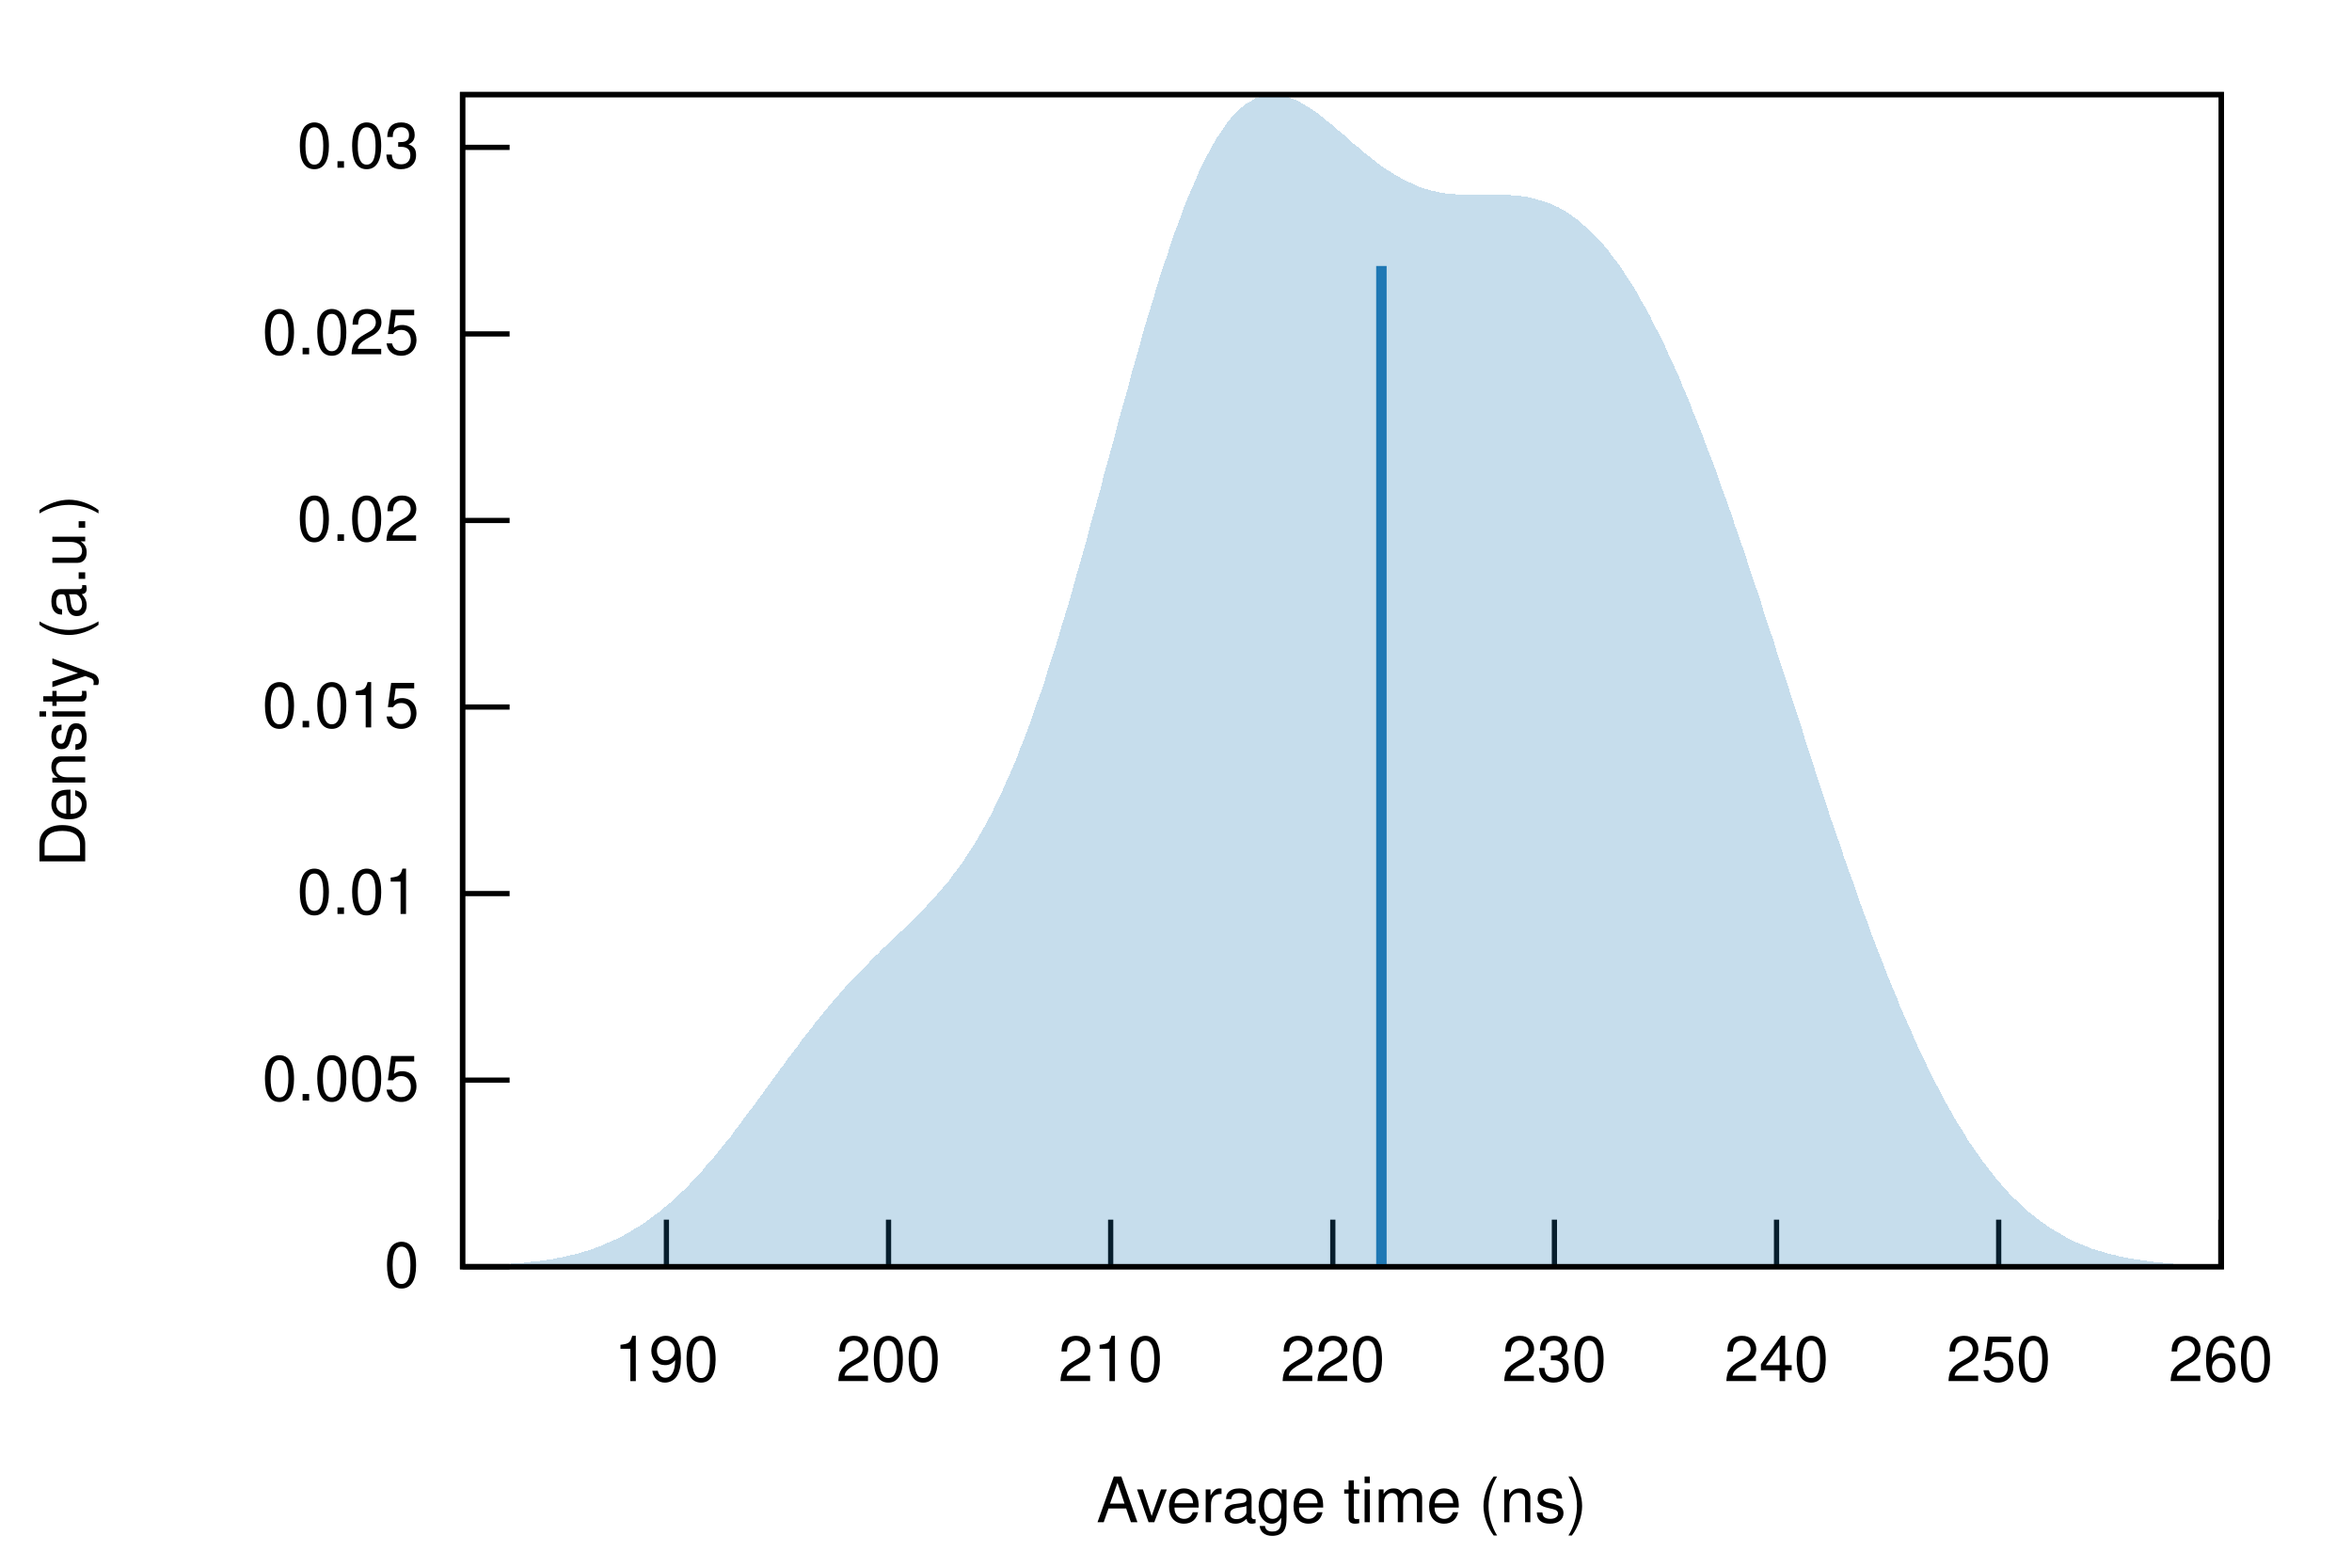
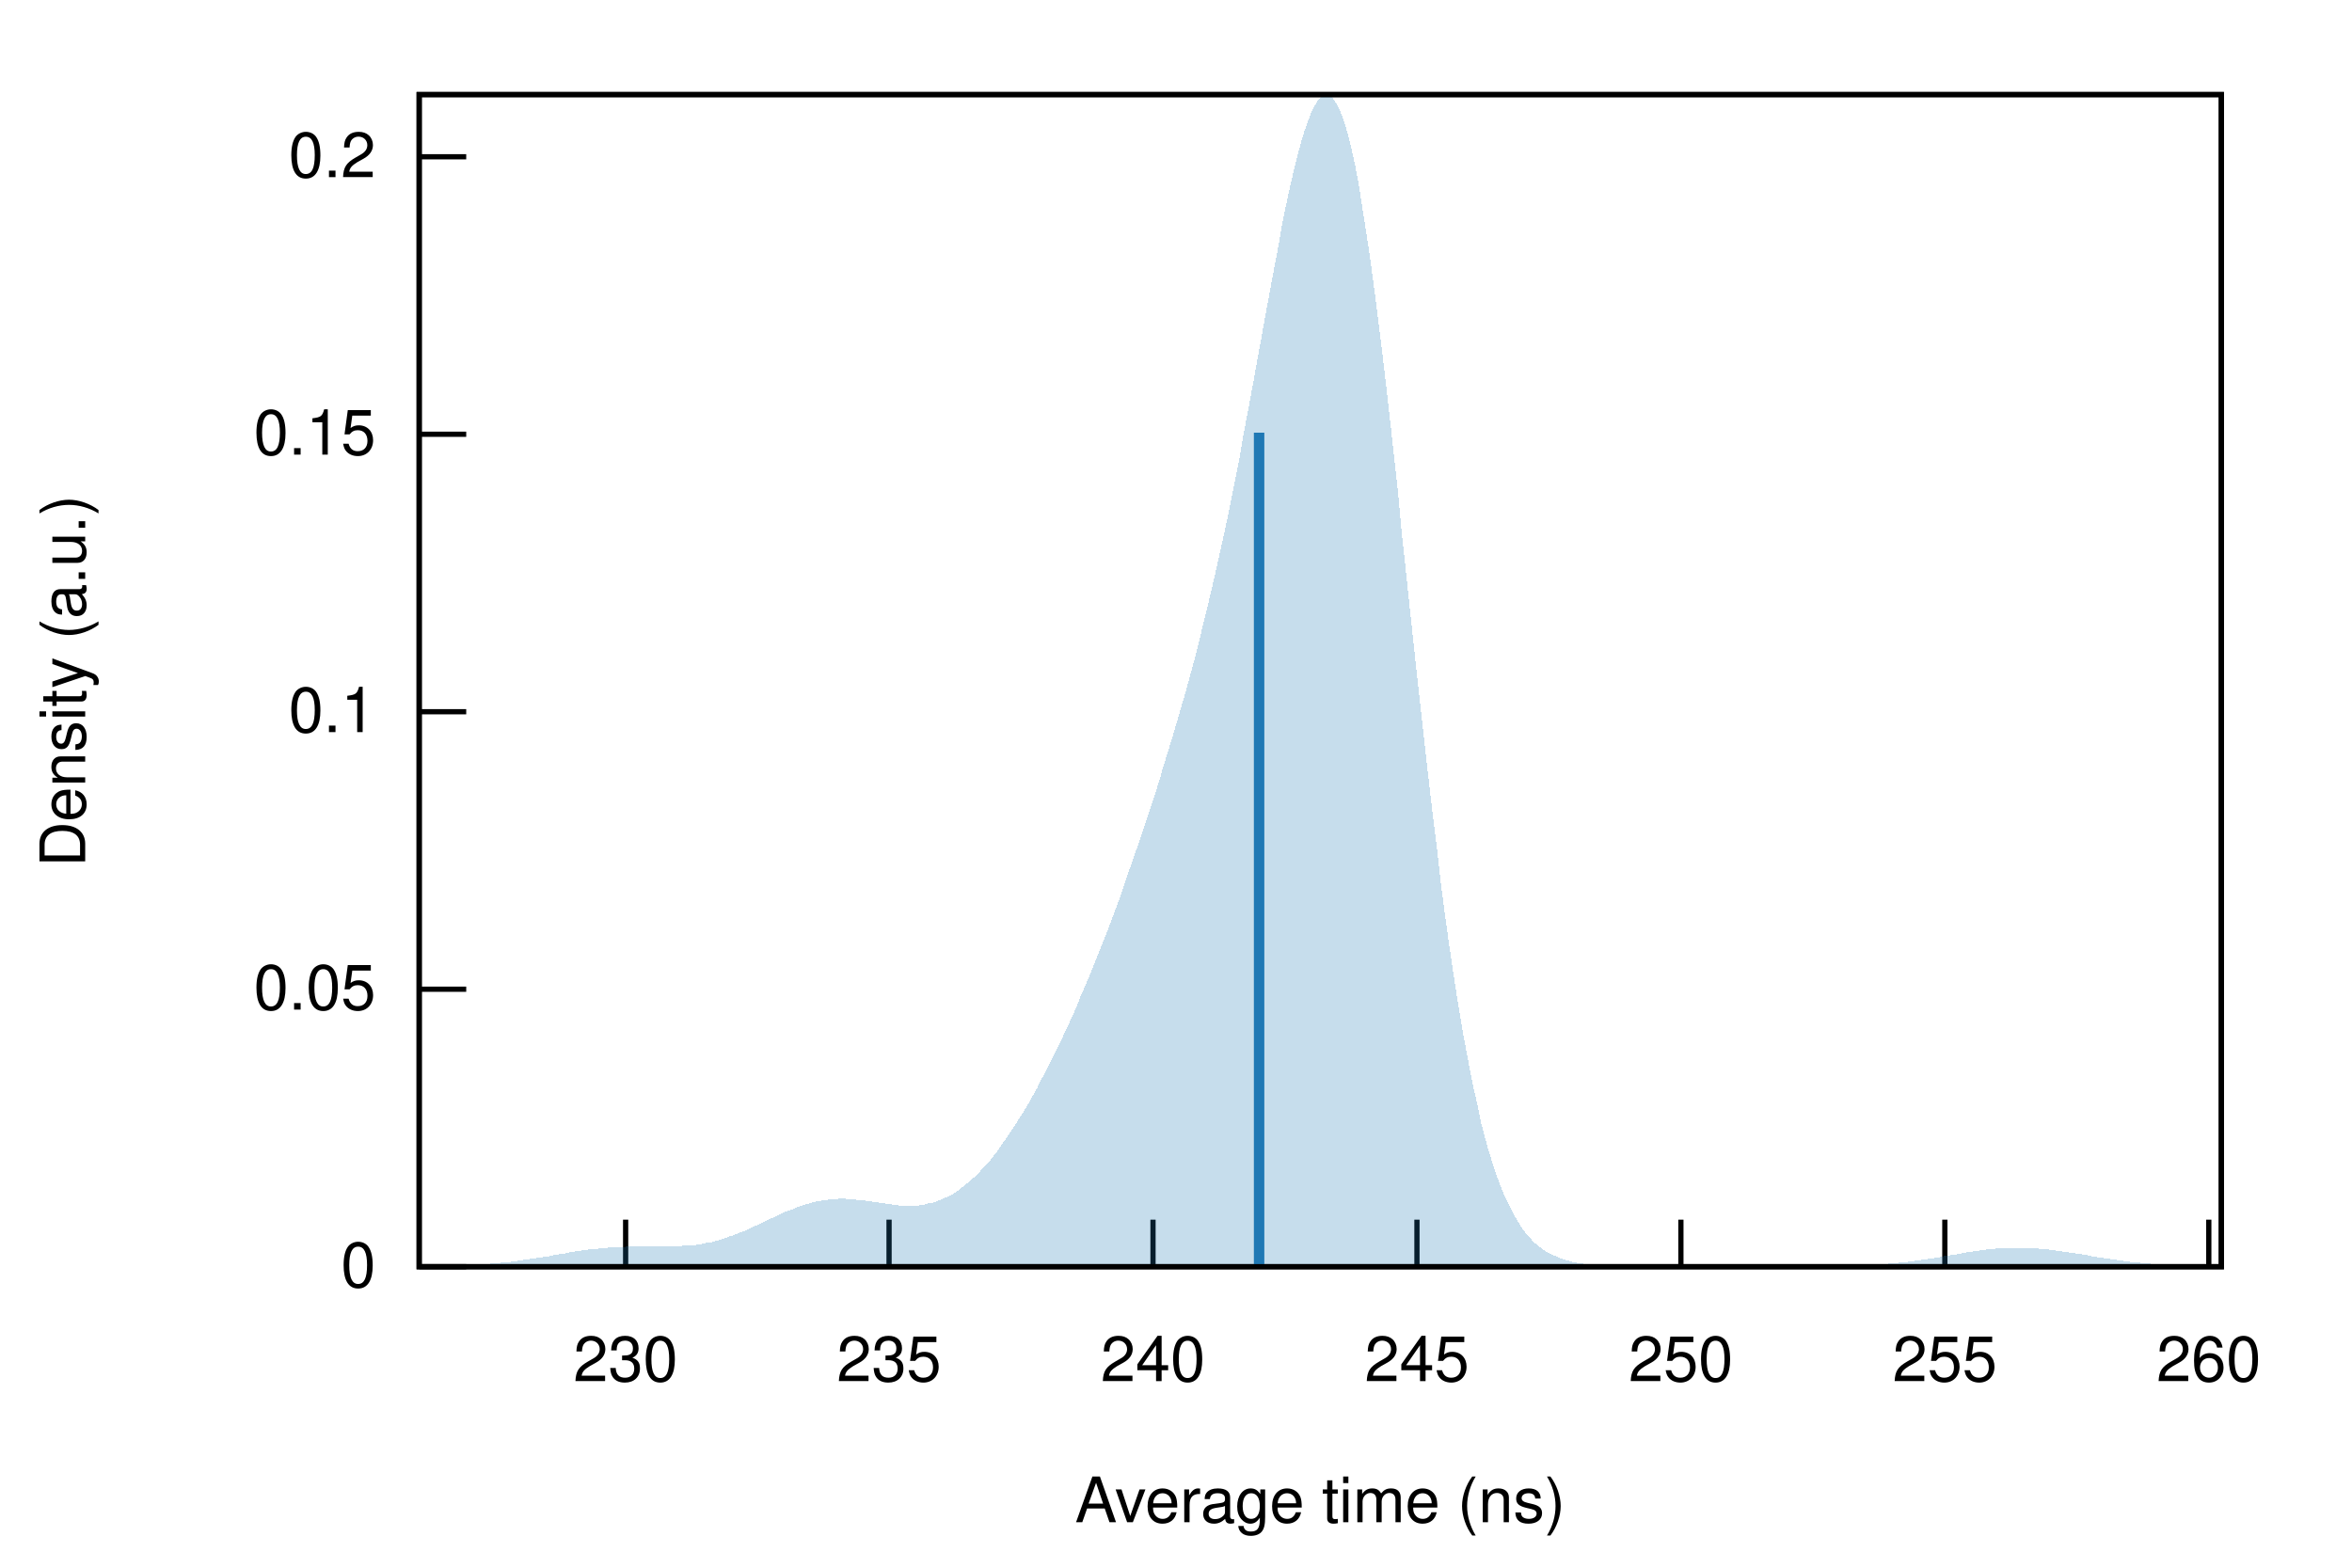
<svg xmlns="http://www.w3.org/2000/svg" xmlns:xlink="http://www.w3.org/1999/xlink" viewBox="0 0 450 300">
  <g id="gnuplot_canvas">
    <rect x="0" y="0" width="450" height="300" fill="none" />
    <defs>
      <circle id="gpDot" r="0.5" stroke-width="0.5" />
      <path id="gpPt0" stroke-width="0.222" stroke="currentColor" d="M-1,0 h2 M0,-1 v2" />
      <path id="gpPt1" stroke-width="0.222" stroke="currentColor" d="M-1,-1 L1,1 M1,-1 L-1,1" />
      <path id="gpPt2" stroke-width="0.222" stroke="currentColor" d="M-1,0 L1,0 M0,-1 L0,1 M-1,-1 L1,1 M-1,1 L1,-1" />
      <rect id="gpPt3" stroke-width="0.222" stroke="currentColor" x="-1" y="-1" width="2" height="2" />
      <rect id="gpPt4" stroke-width="0.222" stroke="currentColor" fill="currentColor" x="-1" y="-1" width="2" height="2" />
      <circle id="gpPt5" stroke-width="0.222" stroke="currentColor" cx="0" cy="0" r="1" />
      <use xlink:href="#gpPt5" id="gpPt6" fill="currentColor" stroke="none" />
      <path id="gpPt7" stroke-width="0.222" stroke="currentColor" d="M0,-1.33 L-1.33,0.67 L1.33,0.67 z" />
      <use xlink:href="#gpPt7" id="gpPt8" fill="currentColor" stroke="none" />
      <use xlink:href="#gpPt7" id="gpPt9" stroke="currentColor" transform="rotate(180)" />
      <use xlink:href="#gpPt9" id="gpPt10" fill="currentColor" stroke="none" />
      <use xlink:href="#gpPt3" id="gpPt11" stroke="currentColor" transform="rotate(45)" />
      <use xlink:href="#gpPt11" id="gpPt12" fill="currentColor" stroke="none" />
      <path id="gpPt13" stroke-width="0.222" stroke="currentColor" d="M0,1.330 L1.265,0.411 L0.782,-1.067 L-0.782,-1.076 L-1.265,0.411 z" />
      <use xlink:href="#gpPt13" id="gpPt14" fill="currentColor" stroke="none" />
      <filter id="textbox" filterUnits="objectBoundingBox" x="0" y="0" height="1" width="1">
        <feFlood flood-color="white" flood-opacity="1" result="bgnd" />
        <feComposite in="SourceGraphic" in2="bgnd" operator="atop" />
      </filter>
      <filter id="greybox" filterUnits="objectBoundingBox" x="0" y="0" height="1" width="1">
        <feFlood flood-color="lightgrey" flood-opacity="1" result="grey" />
        <feComposite in="SourceGraphic" in2="grey" operator="atop" />
      </filter>
    </defs>
    <g fill="none" color="white" stroke="currentColor" stroke-width="1.00" stroke-linecap="butt" stroke-linejoin="miter">
</g>
    <g fill="none" color="black" stroke="currentColor" stroke-width="1.00" stroke-linecap="butt" stroke-linejoin="miter">
-       <path stroke="black" d="M88.5,242.4 L97.5,242.4  " />
-       <g transform="translate(80.2,246.3)" stroke="none" fill="black" font-family="Helvetica" font-size="12.00" text-anchor="end">
+       <path stroke="black" d="M80.2,242.4 L89.2,242.4  " />
+       <g transform="translate(71.9,246.3)" stroke="none" fill="black" font-family="Helvetica" font-size="12.00" text-anchor="end">
        <text>
          <tspan font-family="Helvetica"> 0</tspan>
        </text>
      </g>
    </g>
    <g fill="none" color="black" stroke="currentColor" stroke-width="1.00" stroke-linecap="butt" stroke-linejoin="miter">
-       <path stroke="black" d="M88.5,206.7 L97.5,206.7  " />
-       <g transform="translate(80.2,210.6)" stroke="none" fill="black" font-family="Helvetica" font-size="12.00" text-anchor="end">
+       <path stroke="black" d="M80.2,189.3 L89.2,189.3  " />
+       <g transform="translate(71.9,193.2)" stroke="none" fill="black" font-family="Helvetica" font-size="12.00" text-anchor="end">
        <text>
-           <tspan font-family="Helvetica"> 0.005</tspan>
+           <tspan font-family="Helvetica"> 0.05</tspan>
        </text>
      </g>
    </g>
    <g fill="none" color="black" stroke="currentColor" stroke-width="1.00" stroke-linecap="butt" stroke-linejoin="miter">
-       <path stroke="black" d="M88.5,171.0 L97.5,171.0  " />
-       <g transform="translate(80.2,174.9)" stroke="none" fill="black" font-family="Helvetica" font-size="12.00" text-anchor="end">
+       <path stroke="black" d="M80.2,136.2 L89.2,136.2  " />
+       <g transform="translate(71.9,140.1)" stroke="none" fill="black" font-family="Helvetica" font-size="12.00" text-anchor="end">
        <text>
-           <tspan font-family="Helvetica"> 0.01</tspan>
+           <tspan font-family="Helvetica"> 0.1</tspan>
        </text>
      </g>
    </g>
    <g fill="none" color="black" stroke="currentColor" stroke-width="1.00" stroke-linecap="butt" stroke-linejoin="miter">
-       <path stroke="black" d="M88.5,135.3 L97.5,135.3  " />
-       <g transform="translate(80.2,139.2)" stroke="none" fill="black" font-family="Helvetica" font-size="12.00" text-anchor="end">
+       <path stroke="black" d="M80.2,83.1 L89.2,83.1  " />
+       <g transform="translate(71.9,87.0)" stroke="none" fill="black" font-family="Helvetica" font-size="12.00" text-anchor="end">
        <text>
-           <tspan font-family="Helvetica"> 0.015</tspan>
+           <tspan font-family="Helvetica"> 0.15</tspan>
        </text>
      </g>
    </g>
    <g fill="none" color="black" stroke="currentColor" stroke-width="1.00" stroke-linecap="butt" stroke-linejoin="miter">
-       <path stroke="black" d="M88.5,99.6 L97.5,99.6  " />
-       <g transform="translate(80.2,103.5)" stroke="none" fill="black" font-family="Helvetica" font-size="12.00" text-anchor="end">
+       <path stroke="black" d="M80.2,30.0 L89.2,30.0  " />
+       <g transform="translate(71.9,33.9)" stroke="none" fill="black" font-family="Helvetica" font-size="12.00" text-anchor="end">
        <text>
-           <tspan font-family="Helvetica"> 0.02</tspan>
+           <tspan font-family="Helvetica"> 0.2</tspan>
        </text>
      </g>
    </g>
    <g fill="none" color="black" stroke="currentColor" stroke-width="1.00" stroke-linecap="butt" stroke-linejoin="miter">
-       <path stroke="black" d="M88.5,63.9 L97.5,63.9  " />
-       <g transform="translate(80.2,67.8)" stroke="none" fill="black" font-family="Helvetica" font-size="12.00" text-anchor="end">
-         <text>
-           <tspan font-family="Helvetica"> 0.025</tspan>
-         </text>
-       </g>
-     </g>
-     <g fill="none" color="black" stroke="currentColor" stroke-width="1.00" stroke-linecap="butt" stroke-linejoin="miter">
-       <path stroke="black" d="M88.5,28.2 L97.5,28.2  " />
-       <g transform="translate(80.2,32.1)" stroke="none" fill="black" font-family="Helvetica" font-size="12.00" text-anchor="end">
-         <text>
-           <tspan font-family="Helvetica"> 0.03</tspan>
-         </text>
-       </g>
-     </g>
-     <g fill="none" color="black" stroke="currentColor" stroke-width="1.00" stroke-linecap="butt" stroke-linejoin="miter">
-       <path stroke="black" d="M127.5,242.4 L127.5,233.4  " />
-       <g transform="translate(127.5,264.3)" stroke="none" fill="black" font-family="Helvetica" font-size="12.00" text-anchor="middle">
-         <text>
-           <tspan font-family="Helvetica"> 190</tspan>
-         </text>
-       </g>
-     </g>
-     <g fill="none" color="black" stroke="currentColor" stroke-width="1.00" stroke-linecap="butt" stroke-linejoin="miter">
-       <path stroke="black" d="M170.0,242.4 L170.0,233.4  " />
-       <g transform="translate(170.0,264.3)" stroke="none" fill="black" font-family="Helvetica" font-size="12.00" text-anchor="middle">
-         <text>
-           <tspan font-family="Helvetica"> 200</tspan>
-         </text>
-       </g>
-     </g>
-     <g fill="none" color="black" stroke="currentColor" stroke-width="1.00" stroke-linecap="butt" stroke-linejoin="miter">
-       <path stroke="black" d="M212.5,242.4 L212.5,233.4  " />
-       <g transform="translate(212.5,264.3)" stroke="none" fill="black" font-family="Helvetica" font-size="12.00" text-anchor="middle">
-         <text>
-           <tspan font-family="Helvetica"> 210</tspan>
-         </text>
-       </g>
-     </g>
-     <g fill="none" color="black" stroke="currentColor" stroke-width="1.00" stroke-linecap="butt" stroke-linejoin="miter">
-       <path stroke="black" d="M255.0,242.4 L255.0,233.4  " />
-       <g transform="translate(255.0,264.3)" stroke="none" fill="black" font-family="Helvetica" font-size="12.00" text-anchor="middle">
-         <text>
-           <tspan font-family="Helvetica"> 220</tspan>
-         </text>
-       </g>
-     </g>
-     <g fill="none" color="black" stroke="currentColor" stroke-width="1.00" stroke-linecap="butt" stroke-linejoin="miter">
-       <path stroke="black" d="M297.4,242.4 L297.4,233.4  " />
-       <g transform="translate(297.4,264.3)" stroke="none" fill="black" font-family="Helvetica" font-size="12.00" text-anchor="middle">
+       <path stroke="black" d="M119.7,242.4 L119.7,233.4  " />
+       <g transform="translate(119.7,264.3)" stroke="none" fill="black" font-family="Helvetica" font-size="12.00" text-anchor="middle">
        <text>
          <tspan font-family="Helvetica"> 230</tspan>
        </text>
      </g>
    </g>
    <g fill="none" color="black" stroke="currentColor" stroke-width="1.00" stroke-linecap="butt" stroke-linejoin="miter">
-       <path stroke="black" d="M339.9,242.4 L339.9,233.4  " />
-       <g transform="translate(339.9,264.3)" stroke="none" fill="black" font-family="Helvetica" font-size="12.00" text-anchor="middle">
+       <path stroke="black" d="M170.1,242.4 L170.1,233.4  " />
+       <g transform="translate(170.1,264.3)" stroke="none" fill="black" font-family="Helvetica" font-size="12.00" text-anchor="middle">
+         <text>
+           <tspan font-family="Helvetica"> 235</tspan>
+         </text>
+       </g>
+     </g>
+     <g fill="none" color="black" stroke="currentColor" stroke-width="1.00" stroke-linecap="butt" stroke-linejoin="miter">
+       <path stroke="black" d="M220.6,242.4 L220.6,233.4  " />
+       <g transform="translate(220.6,264.3)" stroke="none" fill="black" font-family="Helvetica" font-size="12.00" text-anchor="middle">
        <text>
          <tspan font-family="Helvetica"> 240</tspan>
        </text>
      </g>
    </g>
    <g fill="none" color="black" stroke="currentColor" stroke-width="1.00" stroke-linecap="butt" stroke-linejoin="miter">
-       <path stroke="black" d="M382.4,242.4 L382.4,233.4  " />
-       <g transform="translate(382.4,264.3)" stroke="none" fill="black" font-family="Helvetica" font-size="12.00" text-anchor="middle">
+       <path stroke="black" d="M271.1,242.4 L271.1,233.4  " />
+       <g transform="translate(271.1,264.3)" stroke="none" fill="black" font-family="Helvetica" font-size="12.00" text-anchor="middle">
+         <text>
+           <tspan font-family="Helvetica"> 245</tspan>
+         </text>
+       </g>
+     </g>
+     <g fill="none" color="black" stroke="currentColor" stroke-width="1.00" stroke-linecap="butt" stroke-linejoin="miter">
+       <path stroke="black" d="M321.6,242.4 L321.6,233.4  " />
+       <g transform="translate(321.6,264.3)" stroke="none" fill="black" font-family="Helvetica" font-size="12.00" text-anchor="middle">
        <text>
          <tspan font-family="Helvetica"> 250</tspan>
        </text>
      </g>
    </g>
    <g fill="none" color="black" stroke="currentColor" stroke-width="1.00" stroke-linecap="butt" stroke-linejoin="miter">
-       <path stroke="black" d="M424.9,242.4 L424.9,233.4  " />
-       <g transform="translate(424.9,264.3)" stroke="none" fill="black" font-family="Helvetica" font-size="12.00" text-anchor="middle">
+       <path stroke="black" d="M372.1,242.4 L372.1,233.4  " />
+       <g transform="translate(372.1,264.3)" stroke="none" fill="black" font-family="Helvetica" font-size="12.00" text-anchor="middle">
+         <text>
+           <tspan font-family="Helvetica"> 255</tspan>
+         </text>
+       </g>
+     </g>
+     <g fill="none" color="black" stroke="currentColor" stroke-width="1.00" stroke-linecap="butt" stroke-linejoin="miter">
+       <path stroke="black" d="M422.6,242.4 L422.6,233.4  " />
+       <g transform="translate(422.6,264.3)" stroke="none" fill="black" font-family="Helvetica" font-size="12.00" text-anchor="middle">
        <text>
          <tspan font-family="Helvetica"> 260</tspan>
        </text>
      </g>
    </g>
    <g fill="none" color="black" stroke="currentColor" stroke-width="1.00" stroke-linecap="butt" stroke-linejoin="miter">
</g>
    <g fill="none" color="black" stroke="currentColor" stroke-width="1.00" stroke-linecap="butt" stroke-linejoin="miter">
-       <path stroke="black" d="M88.5,18.1 L88.5,242.4 L425.0,242.4 L425.0,18.1 L88.5,18.1 Z  " />
+       <path stroke="black" d="M80.2,18.1 L80.2,242.4 L425.0,242.4 L425.0,18.1 L80.2,18.1 Z  " />
    </g>
    <g fill="none" color="black" stroke="currentColor" stroke-width="1.00" stroke-linecap="butt" stroke-linejoin="miter">
      <g transform="translate(16.3,130.3) rotate(270)" stroke="none" fill="black" font-family="Helvetica" font-size="12.00" text-anchor="middle">
        <text>
          <tspan font-family="Helvetica">Density (a.u.)</tspan>
        </text>
      </g>
    </g>
    <g fill="none" color="black" stroke="currentColor" stroke-width="1.00" stroke-linecap="butt" stroke-linejoin="miter">
-       <g transform="translate(256.7,291.3)" stroke="none" fill="black" font-family="Helvetica" font-size="12.00" text-anchor="middle">
+       <g transform="translate(252.6,291.3)" stroke="none" fill="black" font-family="Helvetica" font-size="12.00" text-anchor="middle">
        <text>
          <tspan font-family="Helvetica">Average time (ns)</tspan>
        </text>
      </g>
    </g>
    <g fill="none" color="black" stroke="currentColor" stroke-width="1.00" stroke-linecap="butt" stroke-linejoin="miter">
</g>
    <g id="gnuplot_plot_1">
      <g fill="none" color="black" stroke="currentColor" stroke-width="1.00" stroke-linecap="butt" stroke-linejoin="miter">
        <g stroke="none" shape-rendering="crispEdges">
-           <polygon fill="rgb( 31, 120, 180)" fill-opacity="0.25" points="88.5,242.2 89.2,242.2 89.8,242.2 90.5,242.2 91.2,242.2 91.9,242.2 92.5,242.1 93.2,242.1 93.9,242.1 94.6,242.0 95.2,242.0 95.9,242.0 96.6,241.9 97.3,241.9 97.9,241.8 98.6,241.8 99.3,241.7 100.0,241.7 100.6,241.6 101.3,241.5 102.0,241.4 102.7,241.4 103.3,241.3 104.0,241.2 104.7,241.1 105.4,241.0 106.0,240.9 106.7,240.7 107.4,240.6 108.1,240.5 108.7,240.3 109.4,240.1 110.1,240.0 110.8,239.8 111.4,239.6 112.1,239.4 112.8,239.2 113.5,239.0 114.1,238.7 114.8,238.5 115.5,238.2 116.1,237.9 116.8,237.6 117.5,237.3 118.2,237.0 118.8,236.7 119.5,236.3 120.2,235.9 120.9,235.5 121.5,235.1 122.2,234.7 122.9,234.3 123.6,233.8 124.2,233.3 124.9,232.8 125.6,232.3 126.3,231.8 126.9,231.2 127.6,230.7 128.3,230.1 129.0,229.5 129.6,228.9 130.3,228.2 131.0,227.6 131.7,226.9 132.3,226.2 133.0,225.5 133.7,224.7 134.4,224.0 135.0,223.2 135.7,222.4 136.4,221.7 137.1,220.8 137.7,220.0 138.4,219.2 139.1,218.3 139.8,217.5 140.4,216.6 141.1,215.7 141.8,214.8 142.4,213.9 143.1,213.0 143.8,212.1 144.5,211.2 145.1,210.3 145.8,209.4 146.5,208.4 147.2,207.5 147.8,206.6 148.5,205.7 149.2,204.7 149.9,203.8 150.5,202.9 151.2,202.0 151.9,201.1 152.6,200.2 153.2,199.3 153.9,198.4 154.6,197.5 155.3,196.7 155.9,195.8 156.6,195.0 157.3,194.1 158.0,193.3 158.6,192.5 159.3,191.7 160.0,190.9 160.7,190.1 161.3,189.4 162.0,188.6 162.7,187.9 163.4,187.2 164.0,186.5 164.7,185.8 165.4,185.1 166.1,184.4 166.7,183.7 167.4,183.0 168.1,182.4 168.7,181.7 169.4,181.1 170.1,180.4 170.8,179.8 171.4,179.2 172.1,178.5 172.8,177.9 173.5,177.2 174.1,176.6 174.8,175.9 175.5,175.2 176.2,174.6 176.8,173.9 177.5,173.1 178.2,172.4 178.9,171.7 179.5,170.9 180.2,170.1 180.9,169.3 181.6,168.5 182.2,167.6 182.9,166.7 183.6,165.8 184.3,164.8 184.9,163.8 185.6,162.8 186.3,161.7 187.0,160.6 187.6,159.5 188.3,158.3 189.0,157.0 189.7,155.7 190.3,154.4 191.0,153.0 191.7,151.6 192.3,150.1 193.0,148.6 193.7,147.0 194.4,145.4 195.0,143.7 195.7,142.0 196.4,140.2 197.1,138.3 197.7,136.5 198.4,134.5 199.1,132.6 199.8,130.6 200.4,128.5 201.1,126.4 201.8,124.2 202.5,122.0 203.1,119.8 203.8,117.6 204.5,115.3 205.2,112.9 205.8,110.6 206.5,108.2 207.2,105.8 207.9,103.3 208.5,100.9 209.2,98.4 209.9,95.9 210.6,93.4 211.2,90.9 211.9,88.4 212.6,85.9 213.3,83.4 213.9,80.9 214.6,78.4 215.3,76.0 216.0,73.5 216.6,71.1 217.3,68.7 218.0,66.3 218.6,63.9 219.3,61.6 220.0,59.3 220.7,57.1 221.3,54.9 222.0,52.7 222.7,50.6 223.4,48.6 224.0,46.6 224.7,44.6 225.4,42.8 226.1,40.9 226.7,39.2 227.4,37.5 228.1,35.9 228.8,34.3 229.4,32.8 230.1,31.4 230.8,30.0 231.5,28.8 232.1,27.6 232.8,26.4 233.5,25.4 234.2,24.4 234.8,23.5 235.5,22.6 236.2,21.9 236.9,21.2 237.5,20.6 238.2,20.0 238.9,19.6 239.6,19.2 240.2,18.8 240.9,18.6 241.6,18.4 242.3,18.2 242.9,18.1 243.6,18.1 244.3,18.1 244.9,18.2 245.6,18.3 246.3,18.5 247.0,18.8 247.6,19.0 248.3,19.3 249.0,19.7 249.7,20.1 250.3,20.5 251.0,20.9 251.7,21.4 252.4,21.9 253.0,22.4 253.7,23.0 254.4,23.5 255.1,24.1 255.7,24.7 256.4,25.2 257.1,25.8 257.8,26.4 258.4,27.0 259.1,27.6 259.8,28.1 260.5,28.7 261.1,29.3 261.8,29.8 262.5,30.4 263.2,30.9 263.8,31.4 264.5,31.9 265.2,32.4 265.9,32.8 266.5,33.2 267.2,33.6 267.9,34.0 268.6,34.4 269.2,34.7 269.9,35.0 270.6,35.3 271.2,35.6 271.9,35.9 272.6,36.1 273.3,36.3 273.9,36.5 274.6,36.6 275.3,36.8 276.0,36.9 276.6,37.0 277.3,37.1 278.0,37.1 278.7,37.2 279.3,37.2 280.0,37.3 280.7,37.3 281.4,37.3 282.0,37.3 282.7,37.3 283.4,37.3 284.1,37.3 284.7,37.3 285.4,37.3 286.1,37.3 286.8,37.3 287.4,37.3 288.1,37.3 288.8,37.3 289.5,37.4 290.1,37.4 290.8,37.5 291.5,37.6 292.2,37.7 292.8,37.8 293.5,38.0 294.2,38.2 294.9,38.4 295.5,38.6 296.2,38.8 296.9,39.1 297.5,39.4 298.2,39.7 298.9,40.1 299.6,40.5 300.2,40.9 300.9,41.4 301.6,41.9 302.3,42.4 302.9,43.0 303.6,43.6 304.3,44.2 305.0,44.9 305.6,45.6 306.3,46.3 307.0,47.1 307.7,47.9 308.3,48.8 309.0,49.7 309.7,50.6 310.4,51.6 311.0,52.6 311.7,53.6 312.4,54.7 313.1,55.8 313.7,57.0 314.4,58.2 315.1,59.4 315.8,60.7 316.4,62.0 317.1,63.3 317.8,64.7 318.5,66.1 319.1,67.5 319.8,69.0 320.5,70.5 321.2,72.0 321.8,73.6 322.5,75.2 323.2,76.8 323.8,78.5 324.5,80.2 325.2,81.9 325.9,83.7 326.5,85.4 327.2,87.2 327.9,89.0 328.6,90.9 329.2,92.8 329.9,94.6 330.6,96.6 331.3,98.5 331.9,100.4 332.6,102.4 333.3,104.4 334.0,106.4 334.6,108.4 335.3,110.4 336.0,112.5 336.7,114.5 337.3,116.6 338.0,118.7 338.7,120.8 339.4,122.8 340.0,124.9 340.7,127.0 341.4,129.1 342.1,131.2 342.7,133.3 343.4,135.4 344.1,137.5 344.8,139.6 345.4,141.7 346.1,143.8 346.8,145.8 347.4,147.9 348.1,150.0 348.8,152.0 349.5,154.1 350.1,156.1 350.8,158.1 351.5,160.1 352.2,162.1 352.8,164.0 353.5,166.0 354.2,167.9 354.9,169.8 355.5,171.7 356.2,173.6 356.9,175.5 357.6,177.3 358.2,179.1 358.9,180.9 359.6,182.7 360.3,184.4 360.9,186.1 361.6,187.8 362.3,189.5 363.0,191.1 363.6,192.8 364.3,194.3 365.0,195.9 365.7,197.4 366.3,198.9 367.0,200.4 367.7,201.9 368.4,203.3 369.0,204.7 369.7,206.0 370.4,207.4 371.1,208.7 371.7,209.9 372.4,211.2 373.1,212.4 373.7,213.6 374.4,214.7 375.1,215.8 375.8,216.9 376.4,218.0 377.1,219.0 377.8,220.0 378.5,221.0 379.1,221.9 379.8,222.8 380.5,223.7 381.2,224.6 381.8,225.4 382.5,226.2 383.2,227.0 383.9,227.7 384.5,228.5 385.2,229.2 385.9,229.8 386.6,230.5 387.2,231.1 387.9,231.7 388.6,232.3 389.3,232.8 389.9,233.3 390.6,233.8 391.3,234.3 392.0,234.8 392.6,235.2 393.3,235.6 394.0,236.0 394.7,236.4 395.3,236.8 396.0,237.1 396.7,237.5 397.4,237.8 398.0,238.1 398.7,238.3 399.4,238.6 400.0,238.9 400.7,239.1 401.4,239.3 402.1,239.5 402.7,239.7 403.4,239.9 404.1,240.1 404.8,240.2 405.4,240.4 406.1,240.5 406.8,240.7 407.5,240.8 408.1,240.9 408.8,241.0 409.5,241.1 410.2,241.2 410.8,241.3 411.5,241.4 412.2,241.5 412.9,241.6 413.5,241.6 414.2,241.7 414.9,241.8 415.6,241.8 416.2,241.9 416.9,241.9 417.6,242.0 418.3,242.0 418.9,242.0 419.6,242.1 420.3,242.1 421.0,242.1 421.6,242.1 422.3,242.2 423.0,242.2 423.7,242.2 424.3,242.2 425.0,242.2 425.0,242.4 424.3,242.4 423.7,242.4 423.0,242.4 422.3,242.4 421.6,242.4 421.0,242.4 420.3,242.4 419.6,242.4 418.9,242.4 418.3,242.4 417.6,242.4 416.9,242.4 416.2,242.4 415.6,242.4 414.9,242.4 414.2,242.4 413.5,242.4 412.9,242.4 412.2,242.4 411.5,242.4 410.8,242.4 410.2,242.4 409.5,242.4 408.8,242.4 408.1,242.4 407.5,242.4 406.8,242.4 406.1,242.4 405.4,242.4 404.8,242.4 404.1,242.4 403.4,242.4 402.7,242.4 402.1,242.4 401.4,242.4 400.7,242.4 400.0,242.4 399.4,242.4 398.7,242.4 398.0,242.4 397.4,242.4 396.7,242.4 396.0,242.4 395.3,242.4 394.7,242.4 394.0,242.4 393.3,242.4 392.6,242.4 392.0,242.4 391.3,242.4 390.6,242.4 389.9,242.4 389.3,242.4 388.6,242.4 387.9,242.4 387.2,242.4 386.6,242.4 385.9,242.4 385.2,242.4 384.5,242.4 383.9,242.4 383.2,242.4 382.5,242.4 381.8,242.4 381.2,242.4 380.5,242.4 379.8,242.4 379.1,242.4 378.5,242.4 377.8,242.4 377.1,242.4 376.4,242.4 375.8,242.4 375.1,242.4 374.4,242.4 373.7,242.4 373.1,242.4 372.4,242.4 371.7,242.4 371.1,242.4 370.4,242.4 369.7,242.4 369.0,242.4 368.4,242.4 367.7,242.4 367.0,242.4 366.3,242.4 365.7,242.4 365.0,242.4 364.3,242.4 363.6,242.4 363.0,242.4 362.3,242.4 361.6,242.4 360.9,242.4 360.3,242.4 359.6,242.4 358.9,242.4 358.2,242.4 357.6,242.4 356.9,242.4 356.2,242.4 355.5,242.4 354.9,242.4 354.2,242.4 353.5,242.4 352.8,242.4 352.2,242.4 351.5,242.4 350.8,242.4 350.1,242.4 349.5,242.4 348.8,242.4 348.1,242.4 347.4,242.4 346.8,242.4 346.1,242.4 345.4,242.4 344.8,242.4 344.1,242.4 343.4,242.4 342.7,242.4 342.1,242.4 341.4,242.4 340.7,242.4 340.0,242.4 339.4,242.4 338.7,242.4 338.0,242.4 337.3,242.4 336.7,242.4 336.0,242.4 335.3,242.4 334.6,242.4 334.0,242.4 333.3,242.4 332.6,242.4 331.9,242.4 331.3,242.4 330.6,242.4 329.9,242.4 329.2,242.4 328.6,242.4 327.9,242.4 327.2,242.4 326.5,242.4 325.9,242.4 325.2,242.4 324.5,242.4 323.8,242.4 323.2,242.4 322.5,242.4 321.8,242.4 321.2,242.4 320.5,242.4 319.8,242.4 319.1,242.4 318.5,242.4 317.8,242.4 317.1,242.4 316.4,242.4 315.8,242.4 315.1,242.4 314.4,242.4 313.7,242.4 313.1,242.4 312.4,242.4 311.7,242.4 311.0,242.4 310.4,242.4 309.7,242.4 309.0,242.4 308.3,242.4 307.7,242.4 307.0,242.4 306.3,242.4 305.6,242.4 305.0,242.4 304.3,242.4 303.6,242.4 302.9,242.4 302.3,242.4 301.6,242.4 300.9,242.4 300.2,242.4 299.6,242.4 298.9,242.4 298.2,242.4 297.5,242.4 296.9,242.4 296.2,242.4 295.5,242.4 294.9,242.4 294.2,242.4 293.5,242.4 292.8,242.4 292.2,242.4 291.5,242.4 290.8,242.4 290.1,242.4 289.5,242.4 288.8,242.4 288.1,242.4 287.4,242.4 286.8,242.4 286.1,242.4 285.4,242.4 284.7,242.4 284.1,242.4 283.4,242.4 282.7,242.4 282.0,242.4 281.4,242.4 280.7,242.4 280.0,242.4 279.3,242.4 278.7,242.4 278.0,242.4 277.3,242.4 276.6,242.4 276.0,242.4 275.3,242.4 274.6,242.4 273.9,242.4 273.3,242.4 272.6,242.4 271.9,242.4 271.2,242.4 270.6,242.4 269.9,242.4 269.2,242.4 268.6,242.4 267.9,242.4 267.2,242.4 266.5,242.4 265.9,242.4 265.2,242.4 264.5,242.4 263.8,242.4 263.2,242.4 262.5,242.4 261.8,242.4 261.1,242.4 260.5,242.4 259.8,242.4 259.1,242.4 258.4,242.4 257.8,242.4 257.1,242.4 256.4,242.4 255.7,242.4 255.1,242.4 254.4,242.4 253.7,242.4 253.0,242.4 252.4,242.4 251.7,242.4 251.0,242.4 250.3,242.4 249.7,242.4 249.0,242.4 248.3,242.4 247.6,242.4 247.0,242.4 246.3,242.4 245.6,242.4 244.9,242.4 244.3,242.4 243.6,242.4 242.9,242.4 242.3,242.4 241.6,242.4 240.9,242.4 240.2,242.4 239.6,242.4 238.9,242.4 238.2,242.4 237.5,242.4 236.9,242.4 236.2,242.4 235.5,242.4 234.8,242.4 234.2,242.4 233.5,242.4 232.8,242.4 232.1,242.4 231.5,242.4 230.8,242.4 230.1,242.4 229.4,242.4 228.8,242.4 228.1,242.4 227.4,242.4 226.7,242.4 226.1,242.4 225.4,242.4 224.7,242.4 224.0,242.4 223.4,242.4 222.7,242.4 222.0,242.4 221.3,242.4 220.7,242.4 220.0,242.4 219.3,242.4 218.6,242.4 218.0,242.4 217.3,242.4 216.6,242.4 216.0,242.4 215.3,242.4 214.6,242.4 213.9,242.4 213.3,242.4 212.6,242.4 211.9,242.4 211.2,242.4 210.6,242.4 209.9,242.4 209.2,242.4 208.5,242.4 207.9,242.4 207.2,242.4 206.5,242.4 205.8,242.4 205.2,242.4 204.5,242.4 203.8,242.4 203.1,242.4 202.5,242.4 201.8,242.4 201.1,242.4 200.4,242.4 199.8,242.4 199.1,242.4 198.4,242.4 197.7,242.4 197.1,242.4 196.4,242.4 195.7,242.4 195.0,242.4 194.4,242.4 193.7,242.4 193.0,242.4 192.3,242.4 191.7,242.4 191.0,242.4 190.3,242.4 189.7,242.4 189.0,242.4 188.3,242.4 187.6,242.4 187.0,242.4 186.3,242.4 185.6,242.4 184.9,242.4 184.3,242.4 183.6,242.4 182.9,242.4 182.2,242.4 181.6,242.4 180.9,242.4 180.2,242.4 179.5,242.4 178.9,242.4 178.2,242.4 177.5,242.4 176.8,242.4 176.2,242.4 175.5,242.4 174.8,242.4 174.1,242.4 173.5,242.4 172.8,242.4 172.1,242.4 171.4,242.4 170.8,242.4 170.1,242.4 169.4,242.4 168.7,242.4 168.1,242.4 167.4,242.4 166.7,242.4 166.1,242.4 165.4,242.4 164.7,242.4 164.0,242.4 163.4,242.4 162.7,242.4 162.0,242.4 161.3,242.4 160.7,242.4 160.0,242.4 159.3,242.4 158.6,242.4 158.0,242.4 157.3,242.4 156.6,242.4 155.9,242.4 155.3,242.4 154.6,242.4 153.9,242.4 153.2,242.4 152.6,242.4 151.9,242.4 151.2,242.4 150.5,242.4 149.9,242.4 149.2,242.4 148.5,242.4 147.8,242.4 147.2,242.4 146.5,242.4 145.8,242.4 145.1,242.4 144.5,242.4 143.8,242.4 143.1,242.4 142.4,242.4 141.8,242.4 141.1,242.4 140.4,242.4 139.8,242.4 139.1,242.4 138.4,242.4 137.7,242.4 137.1,242.4 136.4,242.4 135.7,242.4 135.0,242.4 134.4,242.4 133.7,242.4 133.0,242.4 132.3,242.4 131.7,242.4 131.0,242.4 130.3,242.4 129.6,242.4 129.0,242.4 128.3,242.4 127.6,242.4 126.9,242.4 126.3,242.4 125.6,242.4 124.9,242.4 124.2,242.4 123.6,242.4 122.9,242.4 122.2,242.4 121.5,242.4 120.9,242.4 120.2,242.4 119.5,242.4 118.8,242.4 118.2,242.4 117.5,242.4 116.8,242.4 116.1,242.4 115.5,242.4 114.8,242.4 114.1,242.4 113.5,242.4 112.8,242.4 112.1,242.4 111.4,242.4 110.8,242.4 110.1,242.4 109.4,242.4 108.7,242.4 108.1,242.4 107.4,242.4 106.7,242.4 106.0,242.4 105.4,242.4 104.7,242.4 104.0,242.4 103.3,242.4 102.7,242.4 102.0,242.4 101.3,242.4 100.6,242.4 100.0,242.4 99.3,242.4 98.6,242.4 97.9,242.4 97.3,242.4 96.6,242.4 95.9,242.4 95.2,242.4 94.6,242.4 93.9,242.4 93.2,242.4 92.5,242.4 91.9,242.4 91.2,242.4 90.5,242.4 89.8,242.4 89.2,242.4 88.5,242.4 " />
+           <polygon fill="rgb( 31, 120, 180)" fill-opacity="0.25" points="80.2,242.4 80.9,242.4 81.6,242.3 82.3,242.3 83.0,242.3 83.7,242.3 84.3,242.3 85.0,242.3 85.7,242.3 86.4,242.2 87.1,242.2 87.8,242.2 88.5,242.2 89.2,242.1 89.9,242.1 90.6,242.1 91.3,242.0 91.9,242.0 92.6,241.9 93.3,241.9 94.0,241.8 94.7,241.8 95.4,241.7 96.1,241.6 96.8,241.6 97.5,241.5 98.2,241.4 98.9,241.3 99.5,241.2 100.2,241.1 100.9,241.0 101.6,240.9 102.3,240.8 103.0,240.7 103.7,240.6 104.4,240.5 105.1,240.4 105.8,240.2 106.5,240.1 107.1,240.0 107.8,239.9 108.5,239.8 109.2,239.6 109.9,239.5 110.6,239.4 111.3,239.3 112.0,239.2 112.7,239.1 113.4,239.0 114.1,239.0 114.7,238.9 115.4,238.8 116.1,238.8 116.8,238.7 117.5,238.7 118.2,238.6 118.9,238.6 119.6,238.6 120.3,238.5 121.0,238.5 121.7,238.5 122.3,238.5 123.0,238.5 123.7,238.5 124.4,238.5 125.1,238.5 125.8,238.5 126.5,238.5 127.2,238.5 127.9,238.5 128.6,238.5 129.3,238.5 130.0,238.5 130.6,238.4 131.3,238.4 132.0,238.3 132.7,238.3 133.4,238.2 134.1,238.1 134.8,237.9 135.5,237.8 136.2,237.7 136.9,237.5 137.6,237.3 138.2,237.1 138.9,236.9 139.6,236.6 140.3,236.4 141.0,236.1 141.7,235.8 142.4,235.6 143.1,235.3 143.8,234.9 144.5,234.6 145.2,234.3 145.8,234.0 146.5,233.6 147.2,233.3 147.9,233.0 148.6,232.7 149.3,232.3 150.0,232.0 150.7,231.7 151.4,231.5 152.1,231.2 152.8,230.9 153.4,230.7 154.1,230.5 154.8,230.3 155.5,230.1 156.2,229.9 156.9,229.8 157.6,229.7 158.3,229.6 159.0,229.5 159.7,229.5 160.4,229.4 161.0,229.4 161.7,229.4 162.4,229.5 163.1,229.5 163.8,229.6 164.5,229.6 165.2,229.7 165.9,229.8 166.6,229.9 167.3,230.0 168.0,230.1 168.6,230.2 169.3,230.3 170.0,230.4 170.7,230.5 171.4,230.6 172.1,230.7 172.8,230.7 173.5,230.7 174.2,230.7 174.9,230.7 175.6,230.7 176.2,230.6 176.9,230.5 177.6,230.3 178.3,230.2 179.0,230.0 179.7,229.7 180.4,229.4 181.1,229.1 181.8,228.8 182.5,228.4 183.2,227.9 183.8,227.4 184.5,226.9 185.2,226.3 185.9,225.7 186.6,225.1 187.3,224.4 188.0,223.6 188.7,222.9 189.4,222.1 190.1,221.2 190.8,220.3 191.4,219.4 192.1,218.4 192.8,217.4 193.5,216.4 194.2,215.3 194.9,214.2 195.6,213.1 196.3,212.0 197.0,210.8 197.7,209.5 198.4,208.3 199.0,207.0 199.7,205.7 200.4,204.4 201.1,203.0 201.8,201.6 202.5,200.2 203.2,198.7 203.9,197.2 204.6,195.7 205.3,194.2 206.0,192.6 206.6,191.0 207.3,189.4 208.0,187.8 208.7,186.1 209.4,184.4 210.1,182.6 210.8,180.9 211.5,179.1 212.2,177.3 212.9,175.4 213.6,173.6 214.3,171.7 214.9,169.8 215.6,167.8 216.3,165.8 217.0,163.8 217.7,161.8 218.4,159.8 219.1,157.7 219.8,155.6 220.5,153.5 221.2,151.3 221.9,149.1 222.5,146.9 223.2,144.7 223.9,142.4 224.6,140.1 225.3,137.7 226.0,135.3 226.7,132.9 227.4,130.4 228.1,127.8 228.8,125.2 229.5,122.5 230.1,119.8 230.8,117.0 231.5,114.1 232.2,111.1 232.9,108.0 233.6,104.9 234.3,101.7 235.0,98.4 235.7,95.0 236.4,91.5 237.1,87.9 237.7,84.3 238.4,80.6 239.1,76.9 239.8,73.1 240.5,69.2 241.2,65.4 241.9,61.5 242.6,57.7 243.3,53.9 244.0,50.2 244.7,46.5 245.3,42.9 246.0,39.5 246.7,36.3 247.4,33.2 248.1,30.3 248.8,27.7 249.5,25.3 250.2,23.3 250.9,21.5 251.6,20.1 252.3,19.0 252.9,18.4 253.6,18.1 254.3,18.2 255.0,18.8 255.7,19.8 256.4,21.2 257.1,23.1 257.8,25.4 258.5,28.2 259.2,31.3 259.9,34.9 260.5,38.8 261.2,43.2 261.9,47.8 262.6,52.8 263.3,58.1 264.0,63.7 264.7,69.5 265.4,75.5 266.1,81.7 266.8,88.1 267.5,94.5 268.1,101.1 268.8,107.6 269.5,114.2 270.2,120.8 270.9,127.3 271.6,133.7 272.3,140.0 273.0,146.2 273.7,152.3 274.4,158.2 275.1,163.8 275.7,169.3 276.4,174.6 277.1,179.7 277.8,184.5 278.5,189.1 279.2,193.5 279.9,197.6 280.6,201.4 281.3,205.1 282.0,208.5 282.7,211.6 283.3,214.6 284.0,217.3 284.7,219.8 285.4,222.1 286.1,224.3 286.8,226.2 287.5,228.0 288.2,229.6 288.9,231.0 289.6,232.4 290.3,233.5 290.9,234.6 291.6,235.6 292.3,236.4 293.0,237.2 293.7,237.9 294.4,238.5 295.1,239.0 295.8,239.5 296.5,239.9 297.2,240.2 297.9,240.5 298.6,240.8 299.2,241.0 299.9,241.2 300.6,241.4 301.3,241.6 302.0,241.7 302.7,241.8 303.4,241.9 304.1,242.0 304.8,242.1 305.5,242.1 306.2,242.2 306.8,242.2 307.5,242.2 308.2,242.3 308.9,242.3 309.6,242.3 310.3,242.3 311.0,242.3 311.7,242.3 312.4,242.4 313.1,242.4 313.8,242.4 314.4,242.4 315.1,242.4 315.8,242.4 316.5,242.4 317.2,242.4 317.9,242.4 318.6,242.4 319.3,242.4 320.0,242.4 320.7,242.4 321.4,242.4 322.0,242.4 322.7,242.4 323.4,242.4 324.1,242.4 324.8,242.4 325.5,242.4 326.2,242.4 326.9,242.4 327.6,242.4 328.3,242.4 329.0,242.4 329.6,242.4 330.3,242.4 331.0,242.4 331.7,242.4 332.4,242.4 333.1,242.4 333.8,242.4 334.5,242.4 335.2,242.4 335.9,242.4 336.6,242.4 337.2,242.4 337.9,242.4 338.6,242.4 339.3,242.4 340.0,242.4 340.7,242.4 341.4,242.4 342.1,242.4 342.8,242.4 343.5,242.4 344.2,242.4 344.8,242.4 345.5,242.4 346.2,242.4 346.9,242.4 347.6,242.4 348.3,242.4 349.0,242.3 349.7,242.3 350.4,242.3 351.1,242.3 351.8,242.3 352.4,242.3 353.1,242.3 353.8,242.2 354.5,242.2 355.2,242.2 355.9,242.2 356.6,242.1 357.3,242.1 358.0,242.1 358.7,242.0 359.4,242.0 360.0,241.9 360.7,241.9 361.4,241.8 362.1,241.8 362.8,241.7 363.5,241.6 364.2,241.5 364.9,241.5 365.6,241.4 366.3,241.3 367.0,241.2 367.6,241.1 368.3,241.0 369.0,240.9 369.7,240.8 370.4,240.7 371.1,240.6 371.8,240.4 372.5,240.3 373.2,240.2 373.9,240.1 374.6,240.0 375.2,239.9 375.9,239.7 376.6,239.6 377.3,239.5 378.0,239.4 378.7,239.3 379.4,239.2 380.1,239.1 380.8,239.1 381.5,239.0 382.2,238.9 382.9,238.9 383.5,238.8 384.2,238.8 384.9,238.8 385.6,238.8 386.3,238.8 387.0,238.8 387.7,238.8 388.4,238.8 389.1,238.8 389.8,238.9 390.5,239.0 391.1,239.0 391.8,239.1 392.5,239.2 393.2,239.3 393.9,239.4 394.6,239.5 395.3,239.6 396.0,239.7 396.7,239.8 397.4,239.9 398.1,240.0 398.7,240.1 399.4,240.2 400.1,240.4 400.8,240.5 401.5,240.6 402.2,240.7 402.9,240.8 403.6,240.9 404.3,241.0 405.0,241.1 405.7,241.2 406.3,241.3 407.0,241.4 407.7,241.5 408.4,241.6 409.1,241.6 409.8,241.7 410.5,241.8 411.2,241.8 411.9,241.9 412.6,241.9 413.3,242.0 413.9,242.0 414.6,242.1 415.3,242.1 416.0,242.1 416.7,242.2 417.4,242.2 418.1,242.2 418.8,242.2 419.5,242.3 420.2,242.3 420.9,242.3 421.5,242.3 422.2,242.3 422.9,242.3 423.6,242.3 424.3,242.4 425.0,242.4 425.0,242.4 424.3,242.4 423.6,242.4 422.9,242.4 422.2,242.4 421.5,242.4 420.9,242.4 420.2,242.4 419.5,242.4 418.8,242.4 418.1,242.4 417.4,242.4 416.7,242.4 416.0,242.4 415.3,242.4 414.6,242.4 413.9,242.4 413.3,242.4 412.6,242.4 411.9,242.4 411.2,242.4 410.5,242.4 409.8,242.4 409.1,242.4 408.4,242.4 407.7,242.4 407.0,242.4 406.3,242.4 405.7,242.4 405.0,242.4 404.3,242.4 403.6,242.4 402.9,242.4 402.2,242.4 401.5,242.4 400.8,242.4 400.1,242.4 399.4,242.4 398.7,242.4 398.1,242.4 397.4,242.4 396.7,242.4 396.0,242.4 395.3,242.4 394.6,242.4 393.9,242.4 393.2,242.4 392.5,242.4 391.8,242.4 391.1,242.4 390.5,242.4 389.8,242.4 389.1,242.4 388.4,242.4 387.7,242.4 387.0,242.4 386.3,242.4 385.6,242.4 384.9,242.4 384.2,242.4 383.5,242.4 382.9,242.4 382.2,242.4 381.5,242.4 380.8,242.4 380.1,242.4 379.4,242.4 378.7,242.4 378.0,242.4 377.3,242.4 376.6,242.4 375.9,242.4 375.2,242.4 374.6,242.4 373.9,242.4 373.2,242.4 372.5,242.4 371.8,242.4 371.1,242.4 370.4,242.4 369.7,242.4 369.0,242.4 368.3,242.4 367.6,242.4 367.0,242.4 366.3,242.4 365.6,242.4 364.9,242.4 364.2,242.4 363.5,242.4 362.8,242.4 362.1,242.4 361.4,242.4 360.7,242.4 360.0,242.4 359.4,242.4 358.7,242.4 358.0,242.4 357.3,242.4 356.6,242.4 355.9,242.4 355.2,242.4 354.5,242.4 353.8,242.4 353.1,242.4 352.4,242.4 351.8,242.4 351.1,242.4 350.4,242.4 349.7,242.4 349.0,242.4 348.3,242.4 347.6,242.4 346.9,242.4 346.2,242.4 345.5,242.4 344.8,242.4 344.2,242.4 343.5,242.4 342.8,242.4 342.1,242.4 341.4,242.4 340.7,242.4 340.0,242.4 339.3,242.4 338.6,242.4 337.9,242.4 337.2,242.4 336.6,242.4 335.9,242.4 335.2,242.4 334.5,242.4 333.8,242.4 333.1,242.4 332.4,242.4 331.7,242.4 331.0,242.4 330.3,242.4 329.6,242.4 329.0,242.4 328.3,242.4 327.6,242.4 326.9,242.4 326.2,242.4 325.5,242.4 324.8,242.4 324.1,242.4 323.4,242.4 322.7,242.4 322.0,242.4 321.4,242.4 320.7,242.4 320.0,242.4 319.3,242.4 318.6,242.4 317.9,242.4 317.2,242.4 316.5,242.4 315.8,242.4 315.1,242.4 314.4,242.4 313.8,242.4 313.1,242.4 312.4,242.4 311.7,242.4 311.0,242.4 310.3,242.4 309.6,242.4 308.9,242.4 308.2,242.4 307.5,242.4 306.8,242.4 306.2,242.4 305.5,242.4 304.8,242.4 304.1,242.4 303.4,242.4 302.7,242.4 302.0,242.4 301.3,242.4 300.6,242.4 299.9,242.4 299.2,242.4 298.6,242.4 297.9,242.4 297.2,242.4 296.5,242.4 295.8,242.4 295.1,242.4 294.4,242.4 293.7,242.4 293.0,242.4 292.3,242.4 291.6,242.4 290.9,242.4 290.3,242.4 289.6,242.4 288.9,242.4 288.2,242.4 287.5,242.4 286.8,242.4 286.1,242.4 285.4,242.4 284.7,242.4 284.0,242.4 283.3,242.4 282.7,242.4 282.0,242.4 281.3,242.4 280.6,242.4 279.9,242.4 279.2,242.4 278.5,242.4 277.8,242.4 277.1,242.4 276.4,242.4 275.7,242.4 275.1,242.4 274.4,242.4 273.7,242.4 273.0,242.4 272.3,242.4 271.6,242.4 270.9,242.4 270.2,242.4 269.5,242.4 268.8,242.4 268.1,242.4 267.5,242.4 266.8,242.4 266.1,242.4 265.4,242.4 264.7,242.4 264.0,242.4 263.3,242.4 262.6,242.4 261.9,242.4 261.2,242.4 260.5,242.4 259.9,242.4 259.2,242.4 258.5,242.4 257.8,242.4 257.1,242.4 256.4,242.4 255.7,242.4 255.0,242.4 254.3,242.4 253.6,242.4 252.9,242.4 252.3,242.4 251.6,242.4 250.9,242.4 250.2,242.4 249.5,242.4 248.8,242.4 248.1,242.4 247.4,242.4 246.7,242.4 246.0,242.4 245.3,242.4 244.7,242.4 244.0,242.4 243.3,242.4 242.6,242.4 241.9,242.4 241.2,242.4 240.5,242.4 239.8,242.4 239.1,242.4 238.4,242.4 237.7,242.4 237.1,242.4 236.4,242.4 235.7,242.4 235.0,242.4 234.3,242.4 233.6,242.4 232.9,242.4 232.2,242.4 231.5,242.4 230.8,242.4 230.1,242.4 229.5,242.4 228.8,242.4 228.1,242.4 227.4,242.4 226.7,242.4 226.0,242.4 225.3,242.4 224.6,242.4 223.9,242.4 223.2,242.4 222.5,242.4 221.9,242.4 221.2,242.4 220.5,242.4 219.8,242.4 219.1,242.4 218.4,242.4 217.7,242.4 217.0,242.4 216.3,242.4 215.6,242.4 214.9,242.4 214.3,242.4 213.6,242.4 212.9,242.4 212.2,242.4 211.5,242.4 210.8,242.4 210.1,242.4 209.4,242.4 208.7,242.4 208.0,242.4 207.3,242.4 206.6,242.4 206.0,242.4 205.3,242.4 204.6,242.4 203.9,242.4 203.2,242.4 202.5,242.4 201.8,242.4 201.1,242.4 200.4,242.4 199.7,242.4 199.0,242.4 198.4,242.4 197.7,242.4 197.0,242.4 196.3,242.4 195.6,242.4 194.9,242.4 194.2,242.4 193.5,242.4 192.8,242.4 192.1,242.4 191.4,242.4 190.8,242.4 190.1,242.4 189.4,242.4 188.7,242.4 188.0,242.4 187.3,242.4 186.6,242.4 185.9,242.4 185.2,242.4 184.5,242.4 183.8,242.4 183.2,242.4 182.5,242.4 181.8,242.4 181.1,242.4 180.4,242.4 179.7,242.4 179.0,242.4 178.3,242.4 177.6,242.4 176.9,242.4 176.2,242.4 175.6,242.4 174.9,242.4 174.2,242.4 173.5,242.4 172.8,242.4 172.1,242.4 171.4,242.4 170.7,242.4 170.0,242.4 169.3,242.4 168.6,242.4 168.0,242.4 167.3,242.4 166.6,242.4 165.9,242.4 165.2,242.4 164.5,242.4 163.8,242.4 163.1,242.4 162.4,242.4 161.7,242.4 161.0,242.4 160.4,242.4 159.7,242.4 159.0,242.4 158.3,242.4 157.6,242.4 156.9,242.4 156.2,242.4 155.5,242.4 154.8,242.4 154.1,242.4 153.4,242.4 152.8,242.4 152.1,242.4 151.4,242.4 150.7,242.4 150.0,242.4 149.3,242.4 148.6,242.4 147.9,242.4 147.2,242.4 146.5,242.4 145.8,242.4 145.2,242.4 144.5,242.4 143.8,242.4 143.1,242.4 142.4,242.4 141.7,242.4 141.0,242.4 140.3,242.4 139.6,242.4 138.9,242.4 138.2,242.4 137.6,242.4 136.9,242.4 136.2,242.4 135.5,242.4 134.8,242.4 134.1,242.4 133.4,242.4 132.7,242.4 132.0,242.4 131.3,242.4 130.6,242.4 130.0,242.4 129.3,242.4 128.6,242.4 127.9,242.4 127.2,242.4 126.5,242.4 125.8,242.4 125.1,242.4 124.4,242.4 123.7,242.4 123.0,242.4 122.3,242.4 121.7,242.4 121.0,242.4 120.3,242.4 119.6,242.4 118.9,242.4 118.2,242.4 117.5,242.4 116.8,242.4 116.1,242.4 115.4,242.4 114.7,242.4 114.1,242.4 113.4,242.4 112.7,242.4 112.0,242.4 111.3,242.4 110.6,242.4 109.9,242.4 109.2,242.4 108.5,242.4 107.8,242.4 107.1,242.4 106.5,242.4 105.8,242.4 105.1,242.4 104.4,242.4 103.7,242.4 103.0,242.4 102.3,242.4 101.6,242.4 100.9,242.4 100.2,242.4 99.5,242.4 98.9,242.4 98.2,242.4 97.5,242.4 96.8,242.4 96.1,242.4 95.4,242.4 94.7,242.4 94.0,242.4 93.3,242.4 92.6,242.4 91.9,242.4 91.3,242.4 90.6,242.4 89.9,242.4 89.2,242.4 88.5,242.4 87.8,242.4 87.1,242.4 86.4,242.4 85.7,242.4 85.0,242.4 84.3,242.4 83.7,242.4 83.0,242.4 82.3,242.4 81.6,242.4 80.9,242.4 80.2,242.4 " />
        </g>
      </g>
    </g>
    <g id="gnuplot_plot_2">
      <g fill="none" color="white" stroke="rgb( 31, 120, 180)" stroke-width="2.00" stroke-linecap="butt" stroke-linejoin="miter">
</g>
      <g fill="none" color="black" stroke="currentColor" stroke-width="2.00" stroke-linecap="butt" stroke-linejoin="miter">
-         <path stroke="rgb( 31, 120, 180)" d="M264.3,242.4 L264.3,50.9  " />
+         <path stroke="rgb( 31, 120, 180)" d="M240.9,242.4 L240.9,82.8  " />
      </g>
    </g>
    <g fill="none" color="black" stroke="currentColor" stroke-width="2.00" stroke-linecap="butt" stroke-linejoin="miter">
</g>
    <g fill="none" color="black" stroke="black" stroke-width="1.00" stroke-linecap="butt" stroke-linejoin="miter">
</g>
    <g fill="none" color="black" stroke="currentColor" stroke-width="1.00" stroke-linecap="butt" stroke-linejoin="miter">
-       <path stroke="black" d="M88.5,18.1 L88.5,242.4 L425.0,242.4 L425.0,18.1 L88.5,18.1 Z  " />
+       <path stroke="black" d="M80.2,18.1 L80.2,242.4 L425.0,242.4 L425.0,18.1 L80.2,18.1 Z  " />
    </g>
    <g fill="none" color="black" stroke="currentColor" stroke-width="1.00" stroke-linecap="butt" stroke-linejoin="miter">
</g>
  </g>
</svg>
